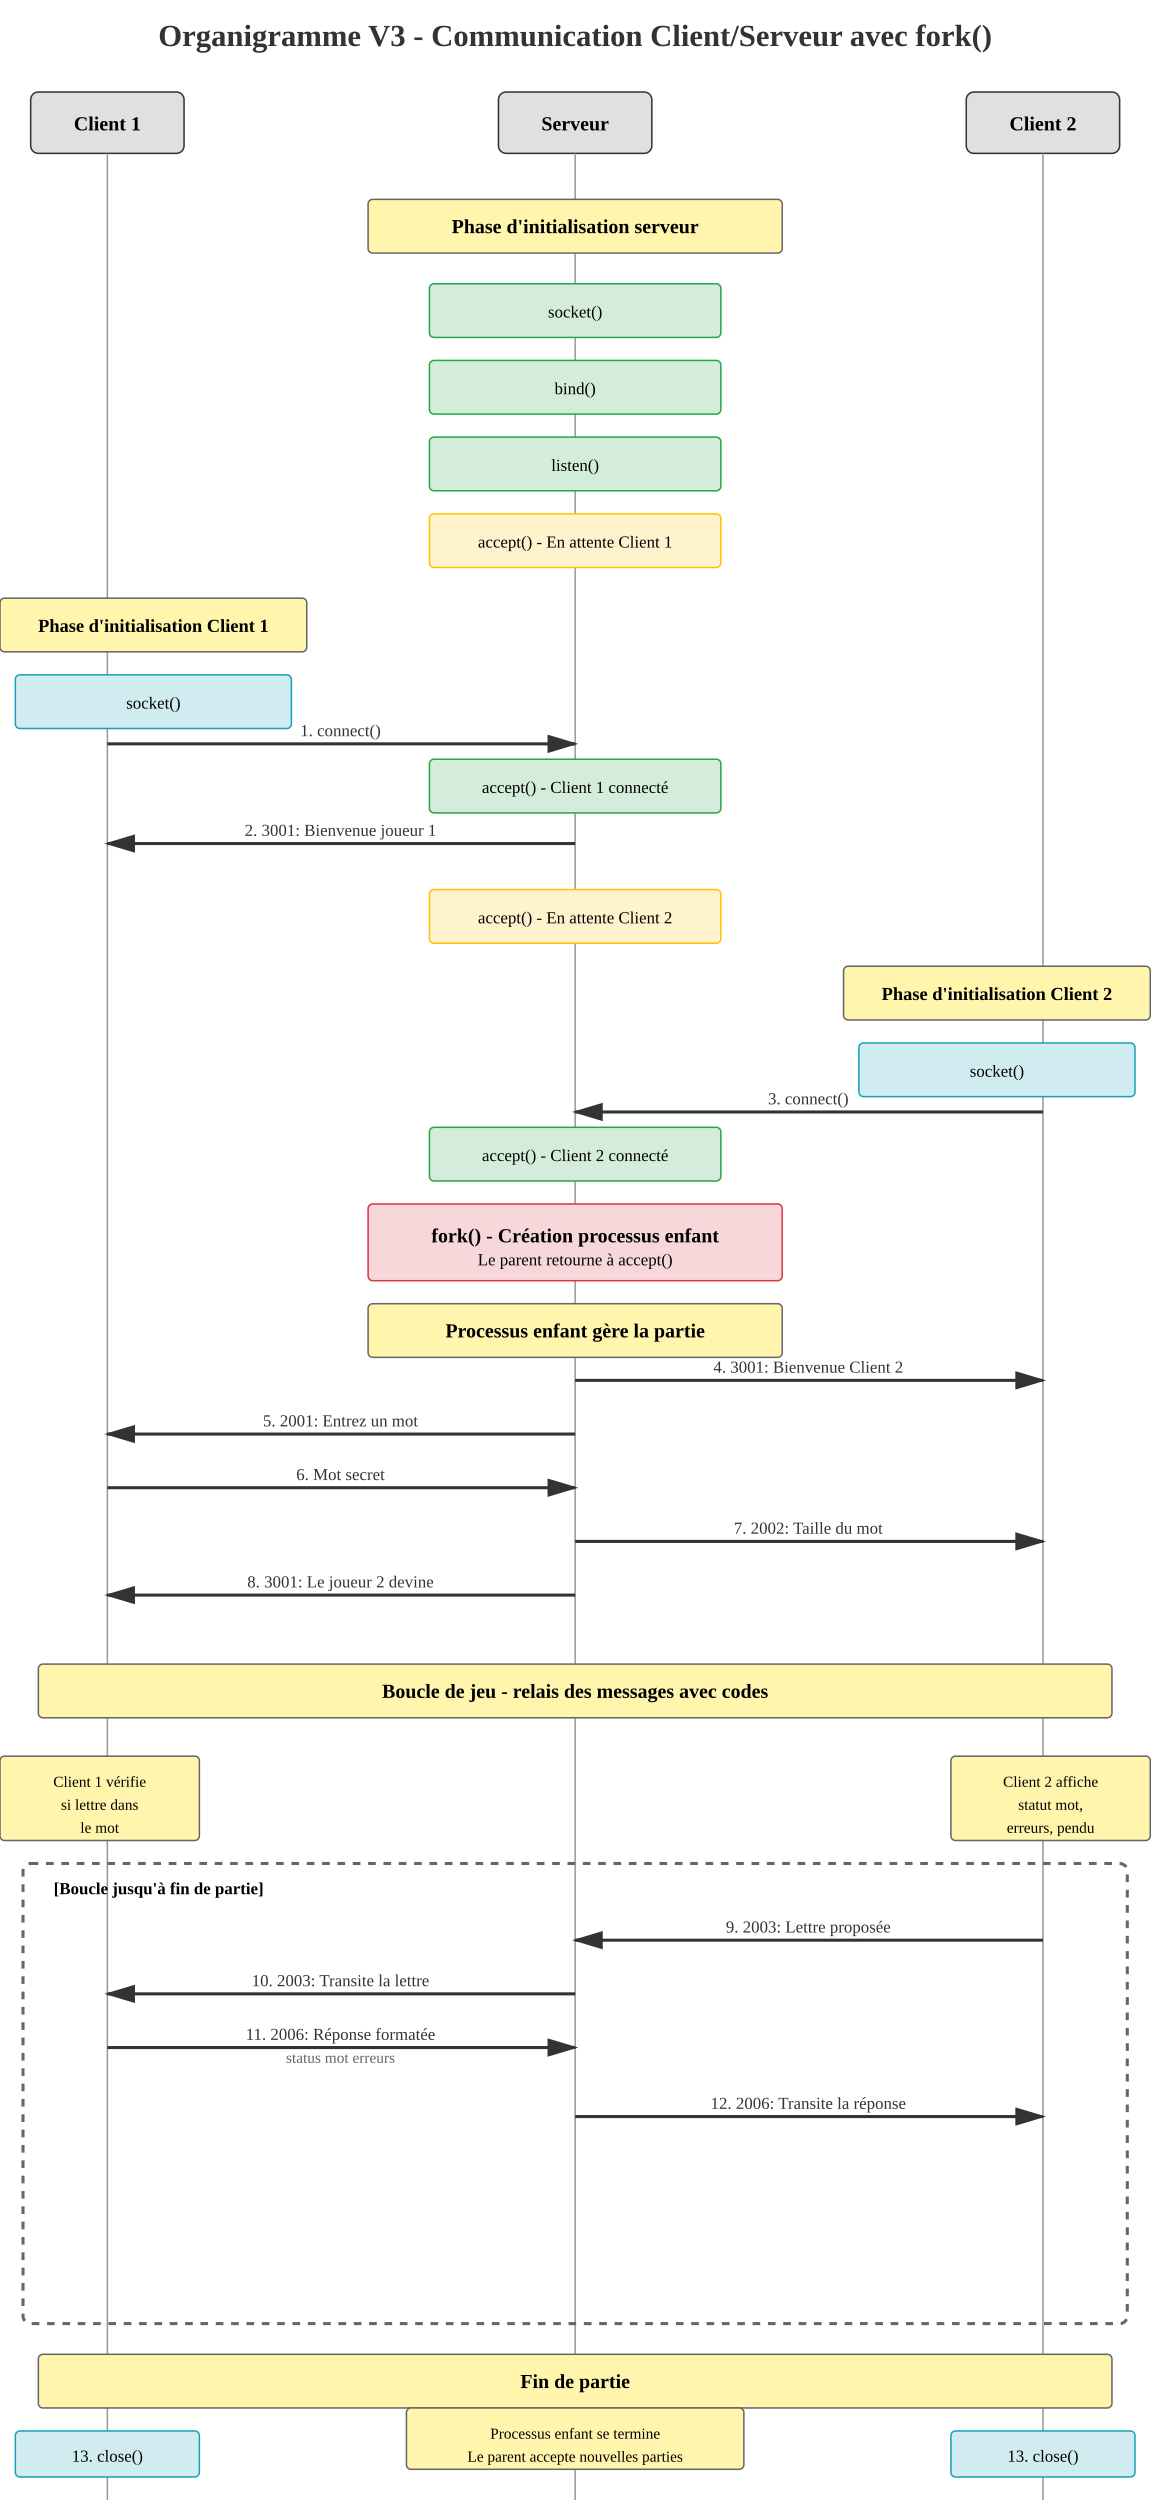
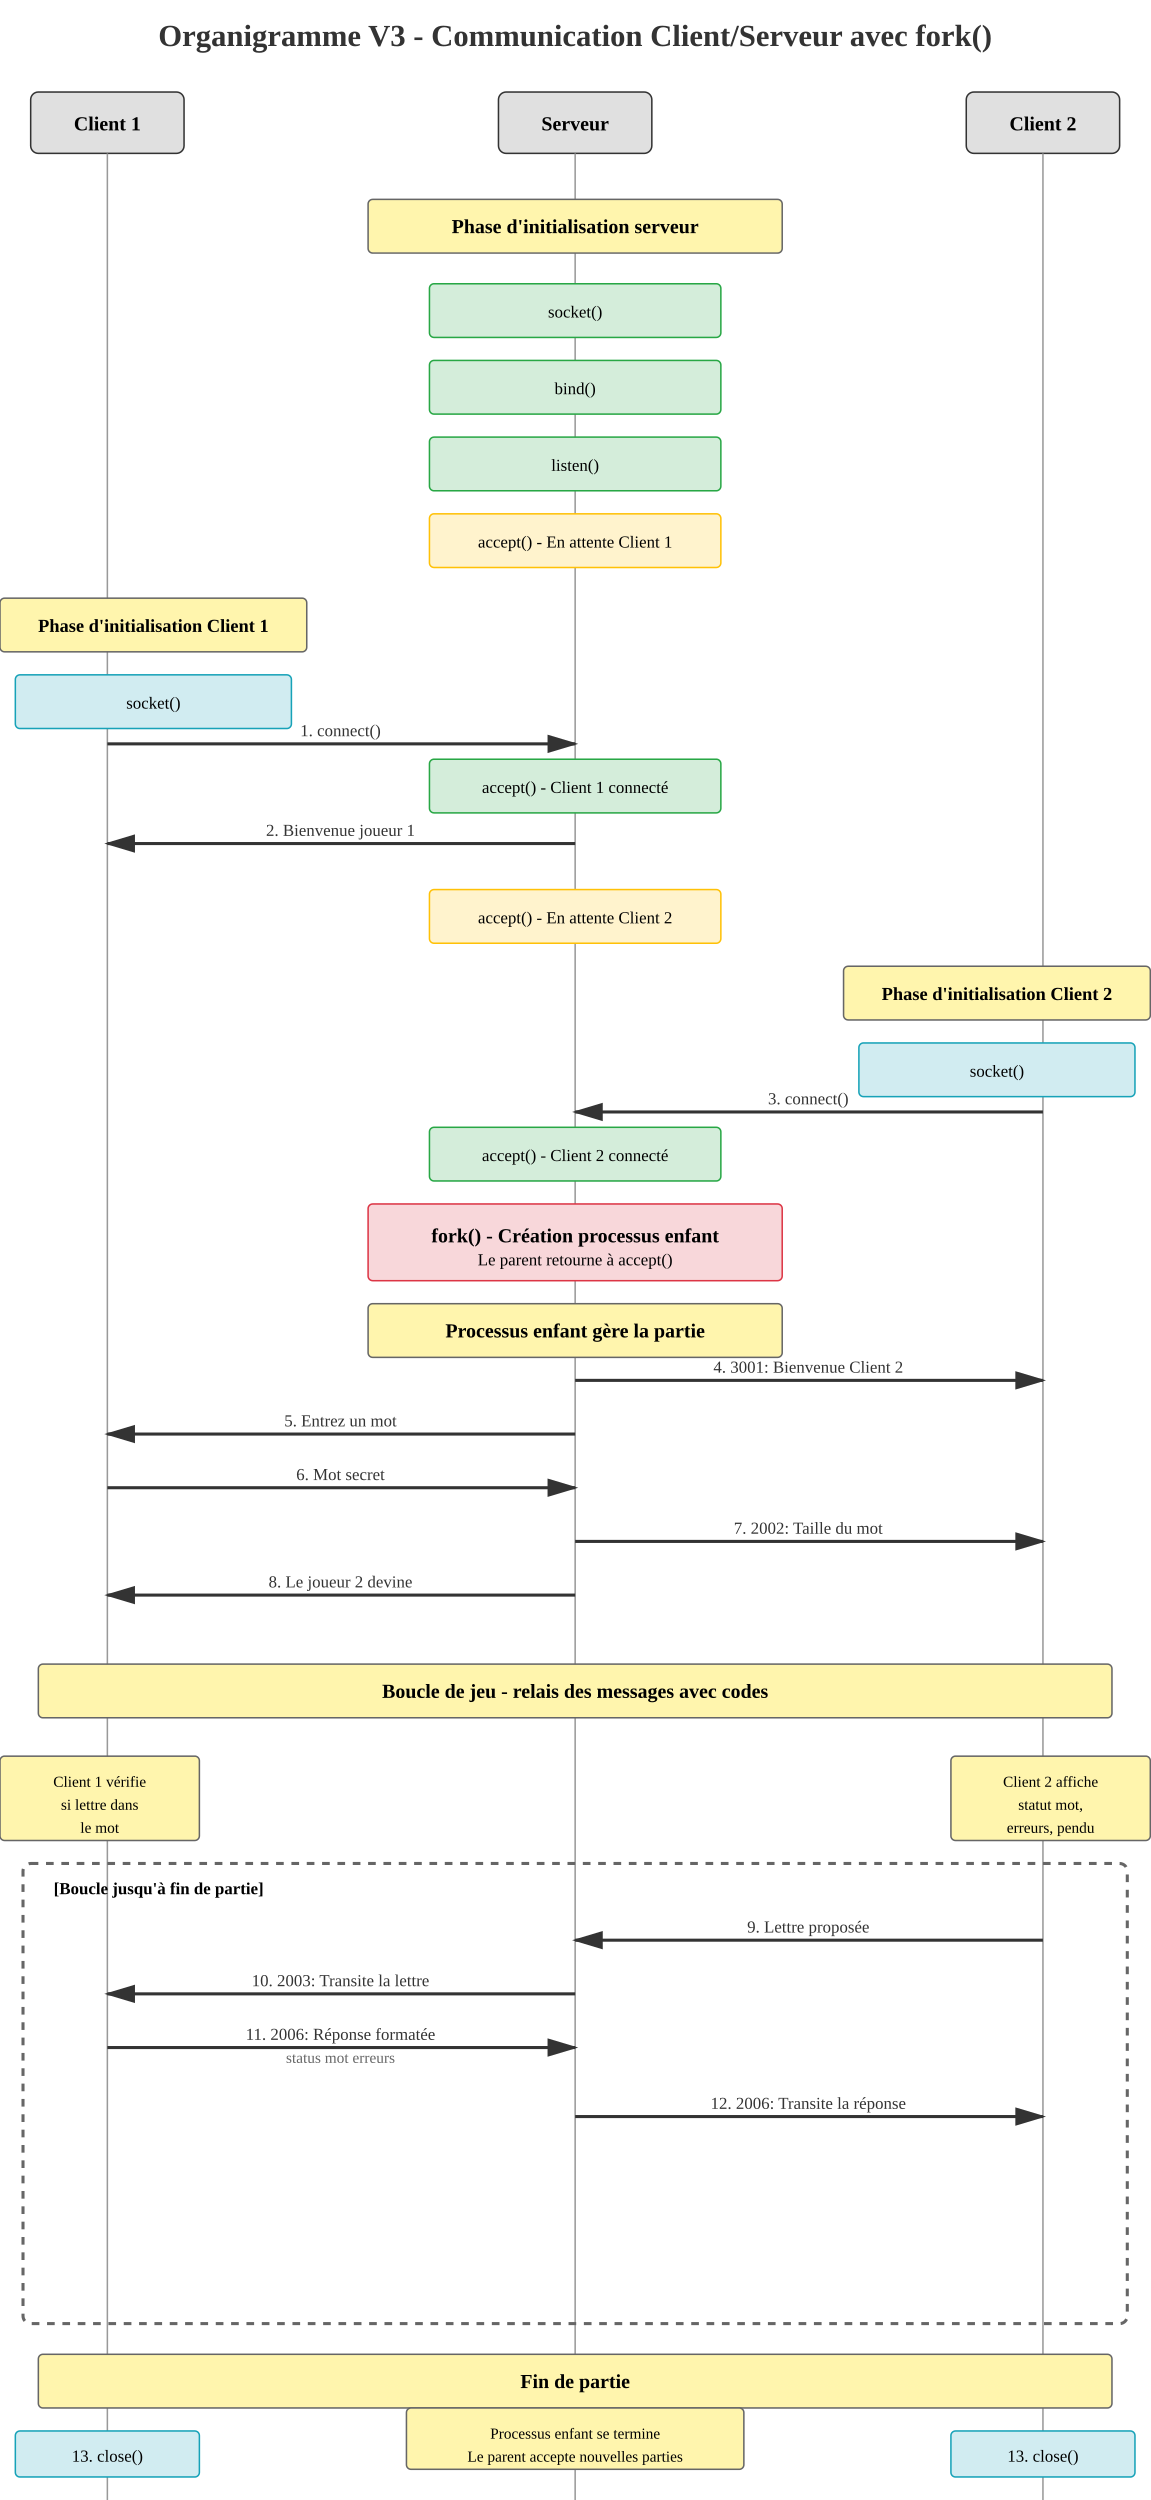
<svg xmlns="http://www.w3.org/2000/svg" viewBox="0 0 750 1630" style="background-color: white;">
  <text x="375" y="30" text-anchor="middle" font-size="20" font-weight="bold" fill="#333">Organigramme V3 - Communication Client/Serveur avec fork()</text>
  <rect x="20" y="60" width="100" height="40" fill="#e0e0e0" stroke="#333" rx="5" />
  <text x="70" y="85" text-anchor="middle" font-size="13" font-weight="bold">Client 1</text>
  <rect x="325" y="60" width="100" height="40" fill="#e0e0e0" stroke="#333" rx="5" />
  <text x="375" y="85" text-anchor="middle" font-size="13" font-weight="bold">Serveur</text>
  <rect x="630" y="60" width="100" height="40" fill="#e0e0e0" stroke="#333" rx="5" />
  <text x="680" y="85" text-anchor="middle" font-size="13" font-weight="bold">Client 2</text>
  <line x1="70" y1="100" x2="70" y2="1630" stroke="#999" stroke-width="1" />
  <line x1="375" y1="100" x2="375" y2="1630" stroke="#999" stroke-width="1" />
  <line x1="680" y1="100" x2="680" y2="1630" stroke="#999" stroke-width="1" />
  <rect x="240" y="130" width="270" height="35" fill="#fff5ad" stroke="#666" rx="3" />
  <text x="375" y="152" text-anchor="middle" font-size="13" font-weight="bold">Phase d'initialisation serveur</text>
  <rect x="280" y="185" width="190" height="35" fill="#d4edda" stroke="#28a745" rx="3" />
  <text x="375" y="207" text-anchor="middle" font-size="11">socket()</text>
  <rect x="280" y="235" width="190" height="35" fill="#d4edda" stroke="#28a745" rx="3" />
  <text x="375" y="257" text-anchor="middle" font-size="11">bind()</text>
  <rect x="280" y="285" width="190" height="35" fill="#d4edda" stroke="#28a745" rx="3" />
  <text x="375" y="307" text-anchor="middle" font-size="11">listen()</text>
  <rect x="280" y="335" width="190" height="35" fill="#fff3cd" stroke="#ffc107" rx="3" />
  <text x="375" y="357" text-anchor="middle" font-size="11">accept() - En attente Client 1</text>
  <rect x="0" y="390" width="200" height="35" fill="#fff5ad" stroke="#666" rx="3" />
  <text x="100" y="412" text-anchor="middle" font-size="12" font-weight="bold">Phase d'initialisation Client 1</text>
  <rect x="10" y="440" width="180" height="35" fill="#d1ecf1" stroke="#17a2b8" rx="3" />
  <text x="100" y="462" text-anchor="middle" font-size="11">socket()</text>
  <line x1="70" y1="485" x2="375" y2="485" stroke="#333" stroke-width="2" marker-end="url(#arrowhead)" />
  <text x="222" y="480" text-anchor="middle" font-size="11" fill="#333">1. connect()</text>
  <rect x="280" y="495" width="190" height="35" fill="#d4edda" stroke="#28a745" rx="3" />
  <text x="375" y="517" text-anchor="middle" font-size="11">accept() - Client 1 connecté</text>
  <line x1="375" y1="550" x2="70" y2="550" stroke="#333" stroke-width="2" marker-end="url(#arrowhead)" />
-   <text x="222" y="545" text-anchor="middle" font-size="11" fill="#333">2. 3001: Bienvenue joueur 1</text>
+   <text x="222" y="545" text-anchor="middle" font-size="11" fill="#333">2. Bienvenue joueur 1</text>
  <rect x="280" y="580" width="190" height="35" fill="#fff3cd" stroke="#ffc107" rx="3" />
  <text x="375" y="602" text-anchor="middle" font-size="11">accept() - En attente Client 2</text>
  <rect x="550" y="630" width="200" height="35" fill="#fff5ad" stroke="#666" rx="3" />
  <text x="650" y="652" text-anchor="middle" font-size="12" font-weight="bold">Phase d'initialisation Client 2</text>
  <rect x="560" y="680" width="180" height="35" fill="#d1ecf1" stroke="#17a2b8" rx="3" />
  <text x="650" y="702" text-anchor="middle" font-size="11">socket()</text>
  <line x1="680" y1="725" x2="375" y2="725" stroke="#333" stroke-width="2" marker-end="url(#arrowhead)" />
  <text x="527" y="720" text-anchor="middle" font-size="11" fill="#333">3. connect()</text>
  <rect x="280" y="735" width="190" height="35" fill="#d4edda" stroke="#28a745" rx="3" />
  <text x="375" y="757" text-anchor="middle" font-size="11">accept() - Client 2 connecté</text>
  <rect x="240" y="785" width="270" height="50" fill="#f8d7da" stroke="#dc3545" rx="3" />
  <text x="375" y="810" text-anchor="middle" font-size="13" font-weight="bold">fork() - Création processus enfant</text>
  <text x="375" y="825" text-anchor="middle" font-size="11">Le parent retourne à accept()</text>
  <rect x="240" y="850" width="270" height="35" fill="#fff5ad" stroke="#666" rx="3" />
  <text x="375" y="872" text-anchor="middle" font-size="13" font-weight="bold">Processus enfant gère la partie</text>
  <line x1="375" y1="900" x2="680" y2="900" stroke="#333" stroke-width="2" marker-end="url(#arrowhead)" />
  <text x="527" y="895" text-anchor="middle" font-size="11" fill="#333">4. 3001: Bienvenue Client 2</text>
  <line x1="375" y1="935" x2="70" y2="935" stroke="#333" stroke-width="2" marker-end="url(#arrowhead)" />
-   <text x="222" y="930" text-anchor="middle" font-size="11" fill="#333">5. 2001: Entrez un mot</text>
+   <text x="222" y="930" text-anchor="middle" font-size="11" fill="#333">5. Entrez un mot</text>
  <line x1="70" y1="970" x2="375" y2="970" stroke="#333" stroke-width="2" marker-end="url(#arrowhead)" />
  <text x="222" y="965" text-anchor="middle" font-size="11" fill="#333">6. Mot secret</text>
  <line x1="375" y1="1005" x2="680" y2="1005" stroke="#333" stroke-width="2" marker-end="url(#arrowhead)" />
  <text x="527" y="1000" text-anchor="middle" font-size="11" fill="#333">7. 2002: Taille du mot</text>
  <line x1="375" y1="1040" x2="70" y2="1040" stroke="#333" stroke-width="2" marker-end="url(#arrowhead)" />
-   <text x="222" y="1035" text-anchor="middle" font-size="11" fill="#333">8. 3001: Le joueur 2 devine</text>
+   <text x="222" y="1035" text-anchor="middle" font-size="11" fill="#333">8. Le joueur 2 devine</text>
  <rect x="25" y="1085" width="700" height="35" fill="#fff5ad" stroke="#666" rx="3" />
  <text x="375" y="1107" text-anchor="middle" font-size="13" font-weight="bold">Boucle de jeu - relais des messages avec codes</text>
  <rect x="0" y="1145" width="130" height="55" fill="#fff5ad" stroke="#666" rx="3" />
  <text x="65" y="1165" text-anchor="middle" font-size="10">Client 1 vérifie</text>
  <text x="65" y="1180" text-anchor="middle" font-size="10">si lettre dans</text>
  <text x="65" y="1195" text-anchor="middle" font-size="10">le mot</text>
  <rect x="620" y="1145" width="130" height="55" fill="#fff5ad" stroke="#666" rx="3" />
  <text x="685" y="1165" text-anchor="middle" font-size="10">Client 2 affiche</text>
  <text x="685" y="1180" text-anchor="middle" font-size="10">statut mot,</text>
  <text x="685" y="1195" text-anchor="middle" font-size="10">erreurs, pendu</text>
  <rect x="15" y="1215" width="720" height="300" fill="none" stroke="#666" stroke-width="2" stroke-dasharray="5,5" rx="5" />
  <text x="35" y="1235" font-size="11" font-weight="bold">[Boucle jusqu'à fin de partie]</text>
  <line x1="680" y1="1265" x2="375" y2="1265" stroke="#333" stroke-width="2" marker-end="url(#arrowhead)" />
-   <text x="527" y="1260" text-anchor="middle" font-size="11" fill="#333">9. 2003: Lettre proposée</text>
+   <text x="527" y="1260" text-anchor="middle" font-size="11" fill="#333">9. Lettre proposée</text>
  <line x1="375" y1="1300" x2="70" y2="1300" stroke="#333" stroke-width="2" marker-end="url(#arrowhead)" />
  <text x="222" y="1295" text-anchor="middle" font-size="11" fill="#333">10. 2003: Transite la lettre</text>
  <line x1="70" y1="1335" x2="375" y2="1335" stroke="#333" stroke-width="2" marker-end="url(#arrowhead)" />
  <text x="222" y="1330" text-anchor="middle" font-size="11" fill="#333">11. 2006: Réponse formatée</text>
  <text x="222" y="1345" text-anchor="middle" font-size="10" fill="#666">status mot erreurs</text>
  <line x1="375" y1="1380" x2="680" y2="1380" stroke="#333" stroke-width="2" marker-end="url(#arrowhead)" />
  <text x="527" y="1375" text-anchor="middle" font-size="11" fill="#333">12. 2006: Transite la réponse</text>
  <rect x="25" y="1535" width="700" height="35" fill="#fff5ad" stroke="#666" rx="3" />
  <text x="375" y="1557" text-anchor="middle" font-size="13" font-weight="bold">Fin de partie</text>
  <rect x="10" y="1585" width="120" height="30" fill="#d1ecf1" stroke="#17a2b8" rx="3" />
  <text x="70" y="1605" text-anchor="middle" font-size="11">13. close()</text>
  <rect x="620" y="1585" width="120" height="30" fill="#d1ecf1" stroke="#17a2b8" rx="3" />
  <text x="680" y="1605" text-anchor="middle" font-size="11">13. close()</text>
  <rect x="265" y="1570" width="220" height="40" fill="#fff5ad" stroke="#666" rx="3" />
  <text x="375" y="1590" text-anchor="middle" font-size="10">Processus enfant se termine</text>
  <text x="375" y="1605" text-anchor="middle" font-size="10">Le parent accepte nouvelles parties</text>
  <defs>
    <marker id="arrowhead" markerWidth="10" markerHeight="10" refX="9" refY="3" orient="auto">
      <polygon points="0 0, 10 3, 0 6" fill="#333" />
    </marker>
  </defs>
</svg>
